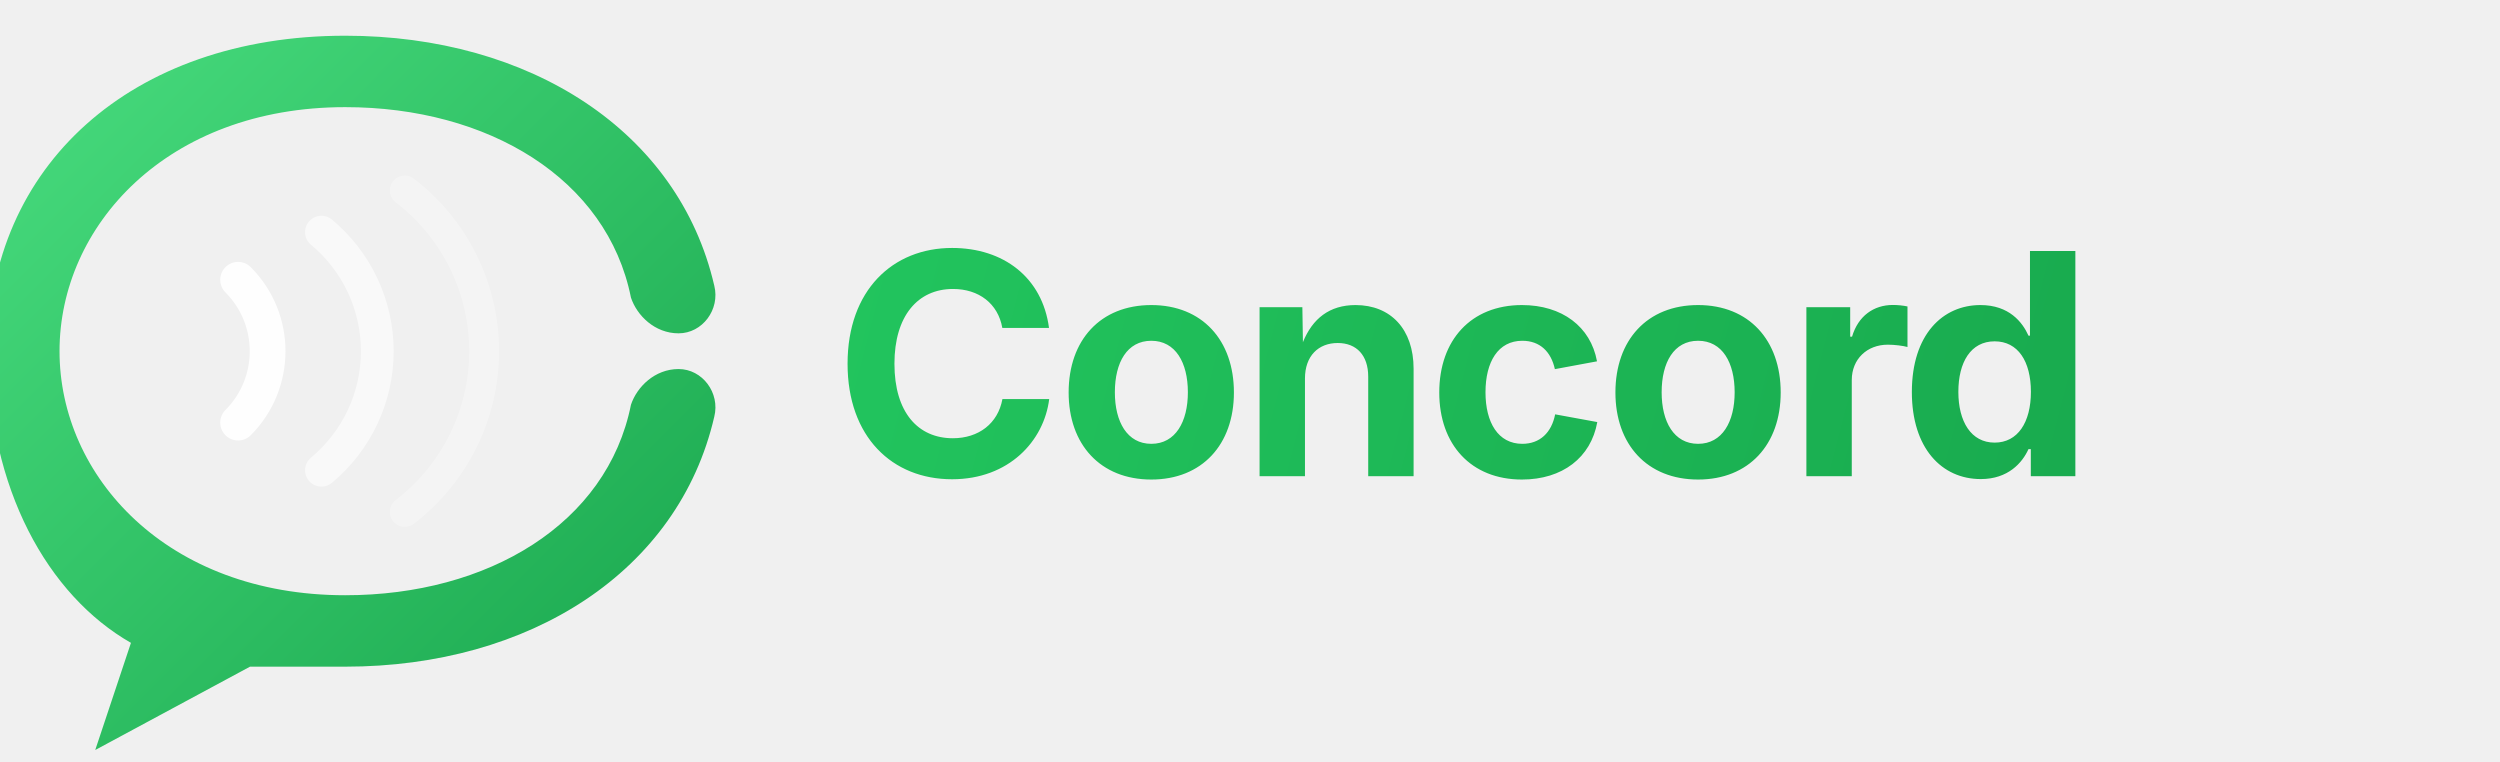
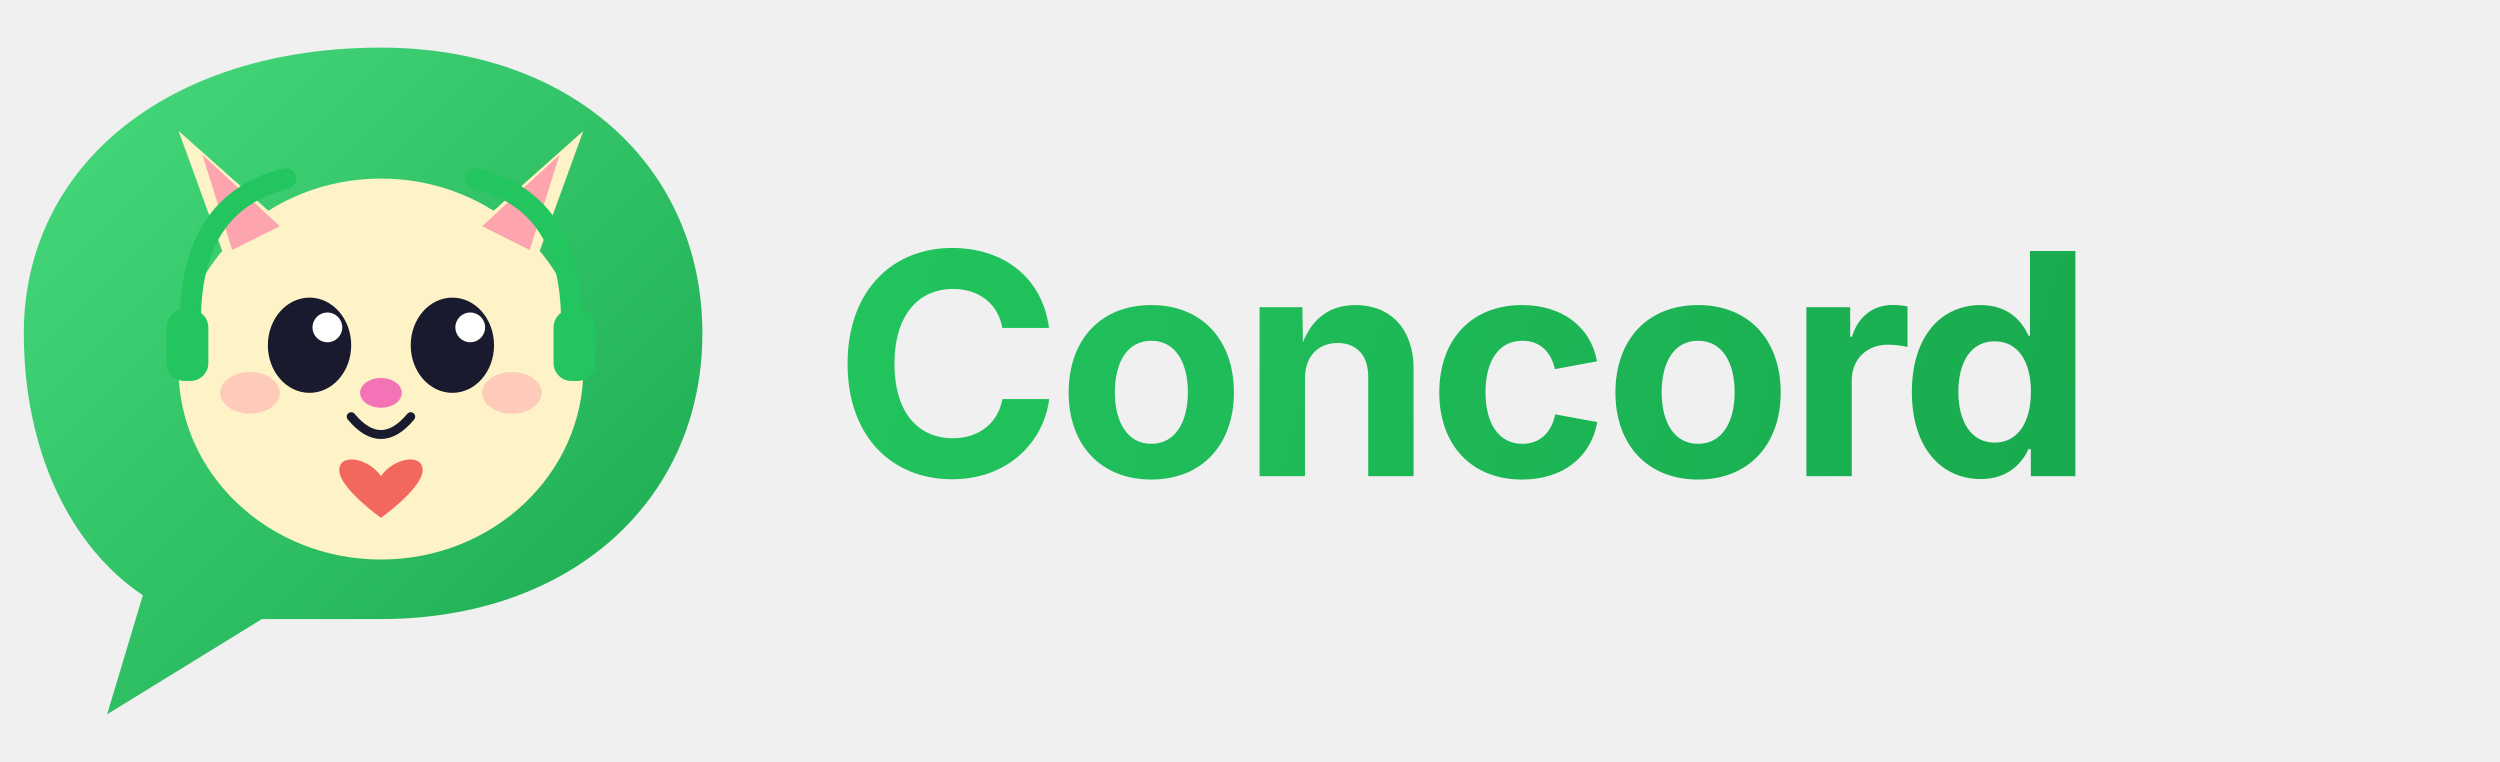
<svg xmlns="http://www.w3.org/2000/svg" viewBox="0 0 420 128" width="420" height="128">
  <defs>
    <linearGradient id="g" x1="0" y1="0" x2="128" y2="128" gradientUnits="userSpaceOnUse">
      <stop offset="0%" stop-color="#4ade80" />
      <stop offset="100%" stop-color="#16a34a" />
    </linearGradient>
    <linearGradient id="text-grad" x1="140" y1="30" x2="410" y2="100" gradientUnits="userSpaceOnUse">
      <stop offset="0%" stop-color="#22c55e" />
      <stop offset="100%" stop-color="#16a34a" />
    </linearGradient>
  </defs>
-   <path fill="url(#g)" d="     M 58,6     C 89,6 114,22 120,48     C 121,52 118,56 114,56     C 110,56 107,53 106,50     C 102,30 82,18 58,18     C 28,18 10,38 10,59     C 10,80 28,100 58,100     C 82,100 102,88 106,68     C 107,65 110,62 114,62     C 118,62 121,66 120,70     C 114,96 89,112 58,112     L 42,112     L 16,126     L 22,108     C 8,100 -2,82 -2,59     C -2,28 22,6 58,6     Z   " />
-   <path d="M 40,47 A 17,17 0 0 1 40,71" fill="none" stroke="#fff" stroke-width="6" stroke-linecap="round" opacity="0.95" />
-   <path d="M 54,39 A 26,26 0 0 1 54,79" fill="none" stroke="#fff" stroke-width="5.5" stroke-linecap="round" opacity="0.6" />
-   <path d="M 68,32 A 34,34 0 0 1 68,86" fill="none" stroke="#fff" stroke-width="5" stroke-linecap="round" opacity="0.3" />
+   <path fill="url(#g)" d="     M 64,8     C 96,8 118,28 118,56     C 118,84 96,104 64,104     L 44,104     L 18,120     L 24,100     C 12,92 4,76 4,56     C 4,28 28,8 64,8     Z   " />
+   <ellipse cx="64" cy="62" rx="34" ry="32" fill="#fef3c7" />
+   <path d="M38 44 L30 22 L48 38 Z" fill="#fef3c7" />
+   <path d="M90 44 L98 22 L80 38 Z" fill="#fef3c7" />
+   <path d="M39 42 L34 26 L47 38 Z" fill="#fda4af" />
+   <path d="M89 42 L94 26 L81 38 Z" fill="#fda4af" />
+   <ellipse cx="52" cy="58" rx="7" ry="8" fill="#1a1a2e" />
+   <ellipse cx="76" cy="58" rx="7" ry="8" fill="#1a1a2e" />
+   <circle cx="55" cy="55" r="2.5" fill="white" />
+   <circle cx="79" cy="55" r="2.5" fill="white" />
+   <ellipse cx="64" cy="66" rx="3.5" ry="2.5" fill="#f472b6" />
+   <path d="M59 70 Q64 76 69 70" stroke="#1a1a2e" stroke-width="1.5" fill="none" stroke-linecap="round" />
+   <ellipse cx="42" cy="66" rx="5" ry="3.5" fill="#fda4af" opacity="0.5" />
+   <ellipse cx="86" cy="66" rx="5" ry="3.5" fill="#fda4af" opacity="0.5" />
+   <path d="M32 54 Q32 34 48 30" stroke="#22c55e" stroke-width="3.5" fill="none" stroke-linecap="round" />
+   <path d="M96 54 Q96 34 80 30" stroke="#22c55e" stroke-width="3.5" fill="none" stroke-linecap="round" />
+   <rect x="28" y="52" width="7" height="12" rx="3" fill="#22c55e" />
+   <rect x="93" y="52" width="7" height="12" rx="3" fill="#22c55e" />
+   <path d="M64 80 C62 77 57 76 57 79 C57 82 64 87 64 87 C64 87 71 82 71 79 C71 76 66 77 64 80Z" fill="#ef4444" opacity="0.8" />
  <text x="140" y="80" font-family="'Inter', 'Segoe UI', 'Helvetica Neue', Arial, sans-serif" font-size="52" font-weight="700" letter-spacing="-1" fill="url(#text-grad)">Concord</text>
</svg>
